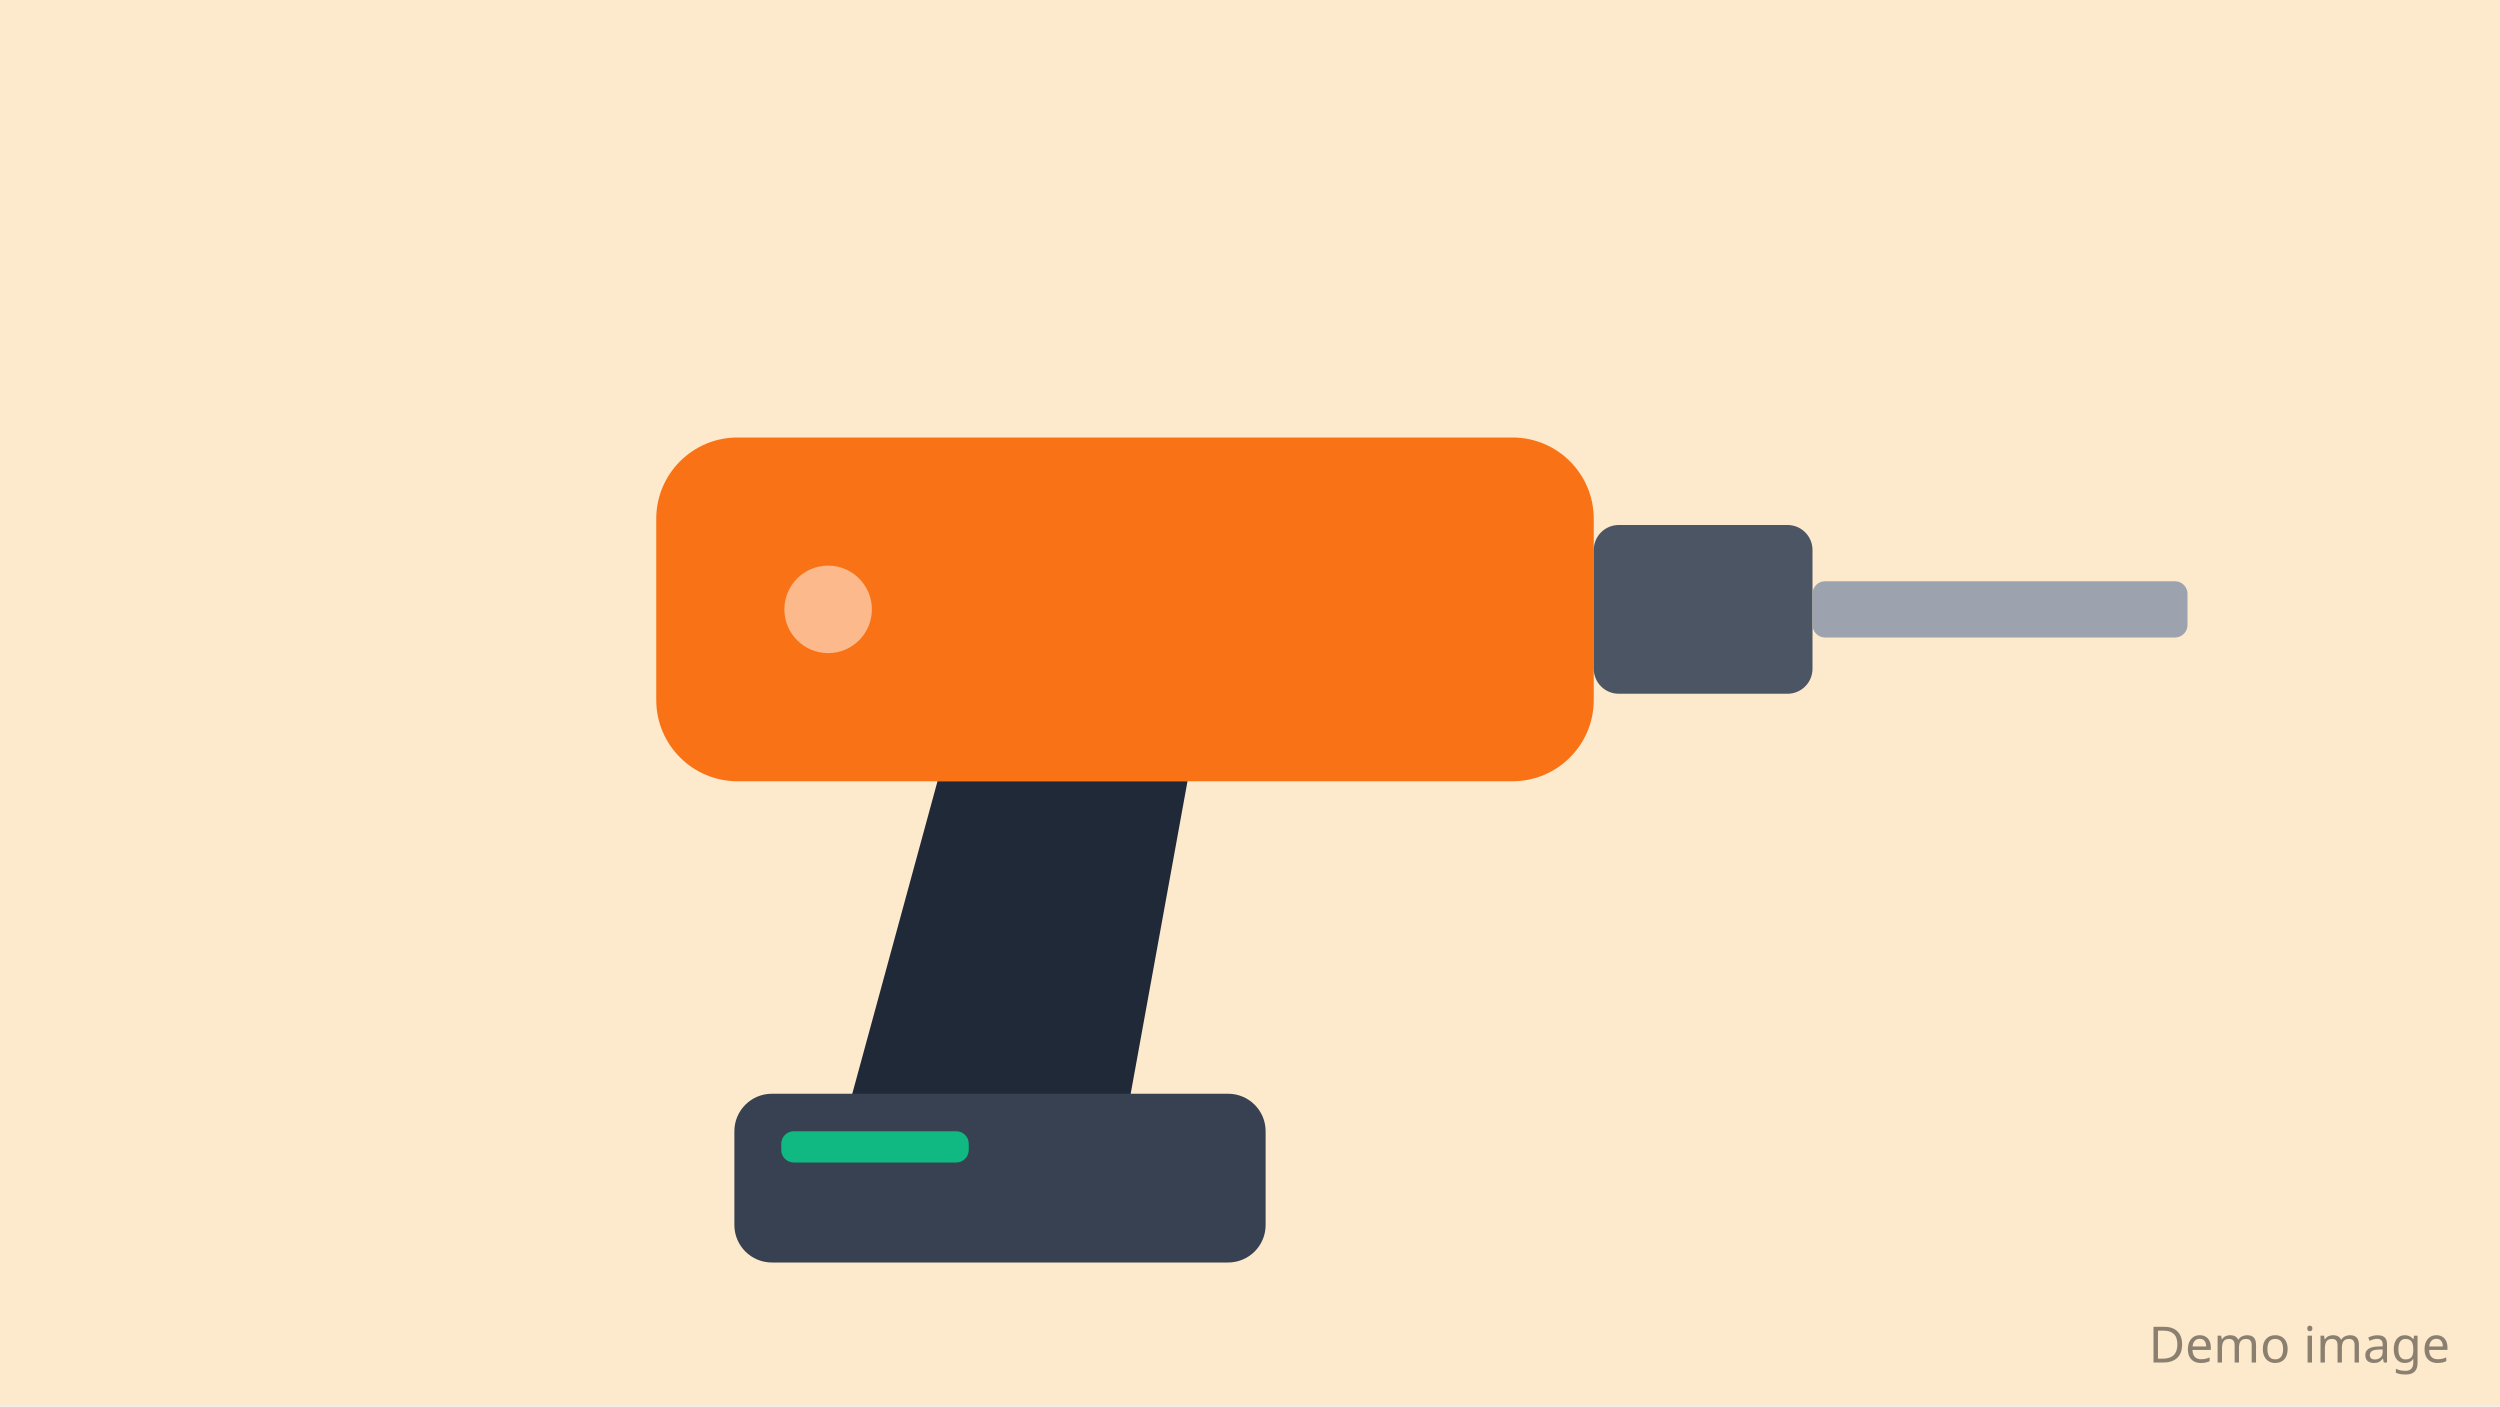
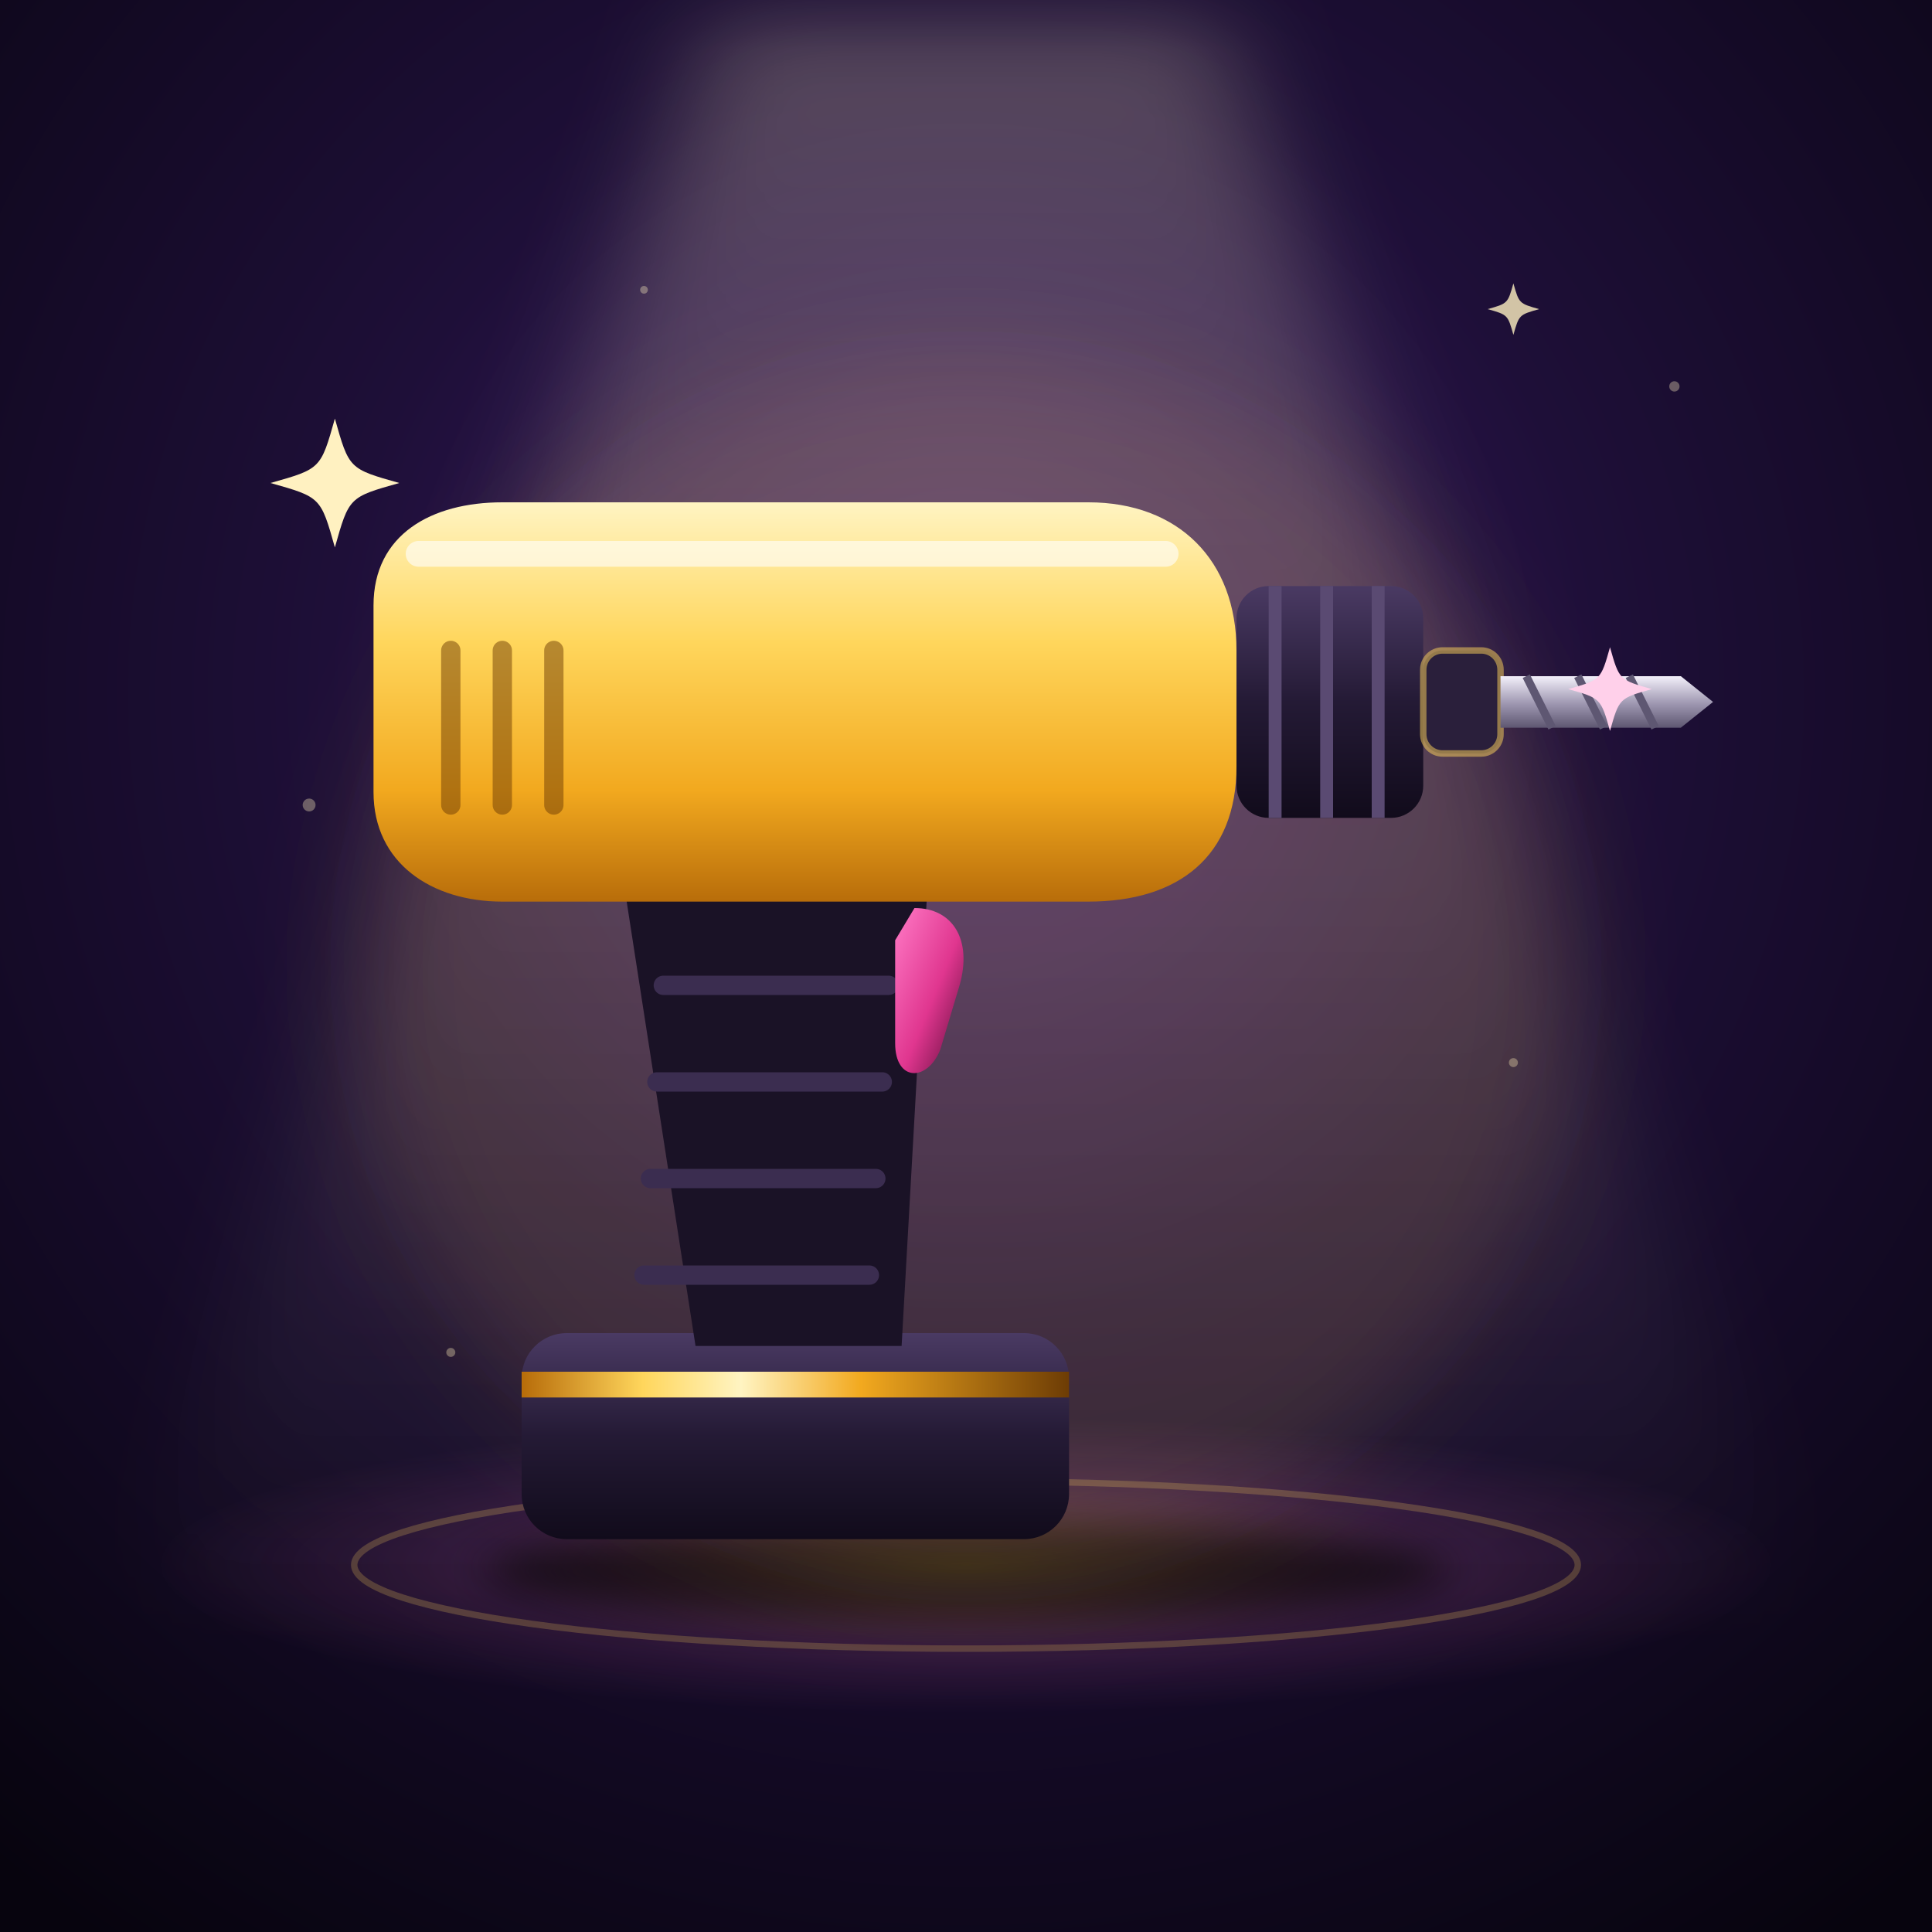
- <svg xmlns="http://www.w3.org/2000/svg" viewBox="0 0 800 450" role="img" aria-label="A cordless drill (demo image)">
-   <rect width="800" height="450" fill="#fde9cc" />
-   <rect x="210" y="140" width="300" height="110" rx="26" fill="#f97316" />
-   <rect x="510" y="168" width="70" height="54" rx="8" fill="#4b5563" />
-   <rect x="580" y="186" width="120" height="18" rx="4" fill="#9ca3af" />
-   <path d="M300 250 L270 360 L360 360 L380 250 Z" fill="#1f2937" />
-   <rect x="235" y="350" width="170" height="54" rx="12" fill="#374151" />
-   <rect x="250" y="362" width="60" height="10" rx="4" fill="#10b981" />
-   <circle cx="265" cy="195" r="14" fill="#fff" opacity="0.5" />
-   <text x="784" y="436" fill="#000" fill-opacity="0.45" font-family="system-ui, sans-serif" font-size="16" text-anchor="end">Demo image</text>
+ <svg xmlns="http://www.w3.org/2000/svg" viewBox="0 0 600 600" width="600" height="600">
+   <defs>
+     <radialGradient id="bg" cx="50%" cy="36%" r="78%">
+       <stop offset="0" stop-color="#3f1d6b" />
+       <stop offset="0.42" stop-color="#1e0f38" />
+       <stop offset="1" stop-color="#07040e" />
+     </radialGradient>
+     <linearGradient id="beam" x1="0" y1="0" x2="0" y2="1">
+       <stop offset="0" stop-color="#fff1c8" stop-opacity="0.26" />
+       <stop offset="1" stop-color="#fff1c8" stop-opacity="0" />
+     </linearGradient>
+     <radialGradient id="floor" cx="50%" cy="50%" r="50%">
+       <stop offset="0" stop-color="#ffc94a" stop-opacity="0.42" />
+       <stop offset="0.6" stop-color="#ff7ac6" stop-opacity="0.12" />
+       <stop offset="1" stop-color="#ff7ac6" stop-opacity="0" />
+     </radialGradient>
+     <linearGradient id="gV" x1="0" y1="0" x2="0" y2="1">
+       <stop offset="0" stop-color="#fff4c2" />
+       <stop offset="0.35" stop-color="#ffd65c" />
+       <stop offset="0.72" stop-color="#f2a91f" />
+       <stop offset="1" stop-color="#b86d0a" />
+     </linearGradient>
+     <linearGradient id="gH" x1="0" y1="0" x2="1" y2="0">
+       <stop offset="0" stop-color="#b86d0a" />
+       <stop offset="0.22" stop-color="#ffd65c" />
+       <stop offset="0.4" stop-color="#fff4c2" />
+       <stop offset="0.62" stop-color="#f2a91f" />
+       <stop offset="1" stop-color="#6e3d05" />
+     </linearGradient>
+     <linearGradient id="gD" x1="0" y1="0" x2="1" y2="1">
+       <stop offset="0" stop-color="#fff4c2" />
+       <stop offset="0.45" stop-color="#ffd65c" />
+       <stop offset="1" stop-color="#b86d0a" />
+     </linearGradient>
+     <linearGradient id="pV" x1="0" y1="0" x2="0" y2="1">
+       <stop offset="0" stop-color="#ffd0ea" />
+       <stop offset="0.4" stop-color="#ff7ac6" />
+       <stop offset="1" stop-color="#9c1460" />
+     </linearGradient>
+     <linearGradient id="pD" x1="0" y1="0" x2="1" y2="1">
+       <stop offset="0" stop-color="#ff7ac6" />
+       <stop offset="0.55" stop-color="#e0368f" />
+       <stop offset="1" stop-color="#5a0b37" />
+     </linearGradient>
+     <linearGradient id="dark" x1="0" y1="0" x2="0" y2="1">
+       <stop offset="0" stop-color="#4a3a63" />
+       <stop offset="0.5" stop-color="#241a35" />
+       <stop offset="1" stop-color="#110b1b" />
+     </linearGradient>
+     <linearGradient id="shine" x1="0" y1="0" x2="0" y2="1">
+       <stop offset="0" stop-color="#ffffff" stop-opacity="0.6" />
+       <stop offset="1" stop-color="#ffffff" stop-opacity="0" />
+     </linearGradient>
+     <filter id="blur" x="-30%" y="-30%" width="160%" height="160%">
+       <feGaussianBlur stdDeviation="16" />
+     </filter>
+     <filter id="blur6" x="-30%" y="-30%" width="160%" height="160%">
+       <feGaussianBlur stdDeviation="6" />
+     </filter>
+   </defs>
+   <rect width="600" height="600" fill="url(#bg)" />
+   <path d="M232 -20H368L560 506H40Z" fill="url(#beam)" filter="url(#blur)" />
+   <ellipse cx="300" cy="486" rx="250" ry="46" fill="url(#floor)" />
+   <ellipse cx="300" cy="486" rx="190" ry="26" fill="none" stroke="#ffd65c" stroke-opacity="0.22" stroke-width="2" />
+   <ellipse cx="300" cy="488" rx="150" ry="16" fill="#000" fill-opacity="0.6" filter="url(#blur6)" />
+   <g fill="#fff1c1" fill-opacity="0.35">
+     <circle cx="96" cy="250" r="2" />
+     <circle cx="520" cy="120" r="1.6" />
+     <circle cx="470" cy="330" r="1.4" />
+     <circle cx="140" cy="420" r="1.4" />
+     <circle cx="200" cy="90" r="1.2" />
+   </g>
+   <circle cx="300" cy="300" r="190" fill="#ffc94a" fill-opacity="0.12" filter="url(#blur)" />
+   <g transform="translate(-34 6)">
+     <rect x="196" y="408" width="170" height="64" rx="14" fill="url(#dark)" />
+     <rect x="196" y="420" width="170" height="8" fill="url(#gH)" />
+     <path d="M228 270H322L314 412H250Z" fill="#1a1226" />
+     <path d="M240 300H310M238 330H308M236 360H306M234 390H304" stroke="#3b2d50" stroke-width="6" stroke-linecap="round" />
+     <path d="M318 276C330 276 336 286 332 300L326 320C322 330 312 330 312 318V286Z" fill="url(#pD)" />
+     <path d="M150 182C150 160 168 150 190 150H372C400 150 418 168 418 196V232C418 260 400 274 372 274H190C168 274 150 262 150 240Z" fill="url(#gV)" />
+     <path d="M164 166H396" stroke="#ffffff" stroke-opacity="0.6" stroke-width="8" stroke-linecap="round" />
+     <path d="M174 196V244M190 196V244M206 196V244" stroke="#6e3d05" stroke-opacity="0.5" stroke-width="6" stroke-linecap="round" />
+     <rect x="418" y="176" width="58" height="72" rx="10" fill="url(#dark)" />
+     <path d="M430 176V248M446 176V248M462 176V248" stroke="#5a4a72" stroke-width="4" />
+     <rect x="476" y="196" width="24" height="32" rx="6" fill="#2a1f3b" stroke="#ffd65c" stroke-opacity="0.5" stroke-width="2" />
+     <linearGradient id="steel" x1="0" y1="0" x2="0" y2="1">
+       <stop offset="0" stop-color="#f3f0fa" />
+       <stop offset="0.5" stop-color="#a39cb5" />
+       <stop offset="1" stop-color="#5e5772" />
+     </linearGradient>
+     <path d="M500 204H556L566 212L556 220H500Z" fill="url(#steel)" />
+     <path d="M508 204L516 220M524 204L532 220M540 204L548 220" stroke="#5e5772" stroke-width="2.5" />
+   </g>
+   <path d="M104 130C108.4 145.6 108.4 145.6 124 150C108.4 154.4 108.4 154.4 104 170C99.6 154.4 99.6 154.4 84 150C99.6 145.6 99.6 145.6 104 130Z" fill="#fff1c1" fill-opacity="1" />
+   <path d="M500 201C502.86 211.14 502.86 211.14 513 214C502.86 216.86 502.86 216.86 500 227C497.14 216.86 497.14 216.86 487 214C497.14 211.14 497.14 211.14 500 201Z" fill="#ffd0ea" fill-opacity="1" />
+   <path d="M470 88C471.76 94.24 471.76 94.24 478 96C471.76 97.76 471.76 97.76 470 104C468.24 97.76 468.24 97.76 462 96C468.24 94.24 468.24 94.24 470 88Z" fill="#fff1c1" fill-opacity="0.8" />
</svg>
